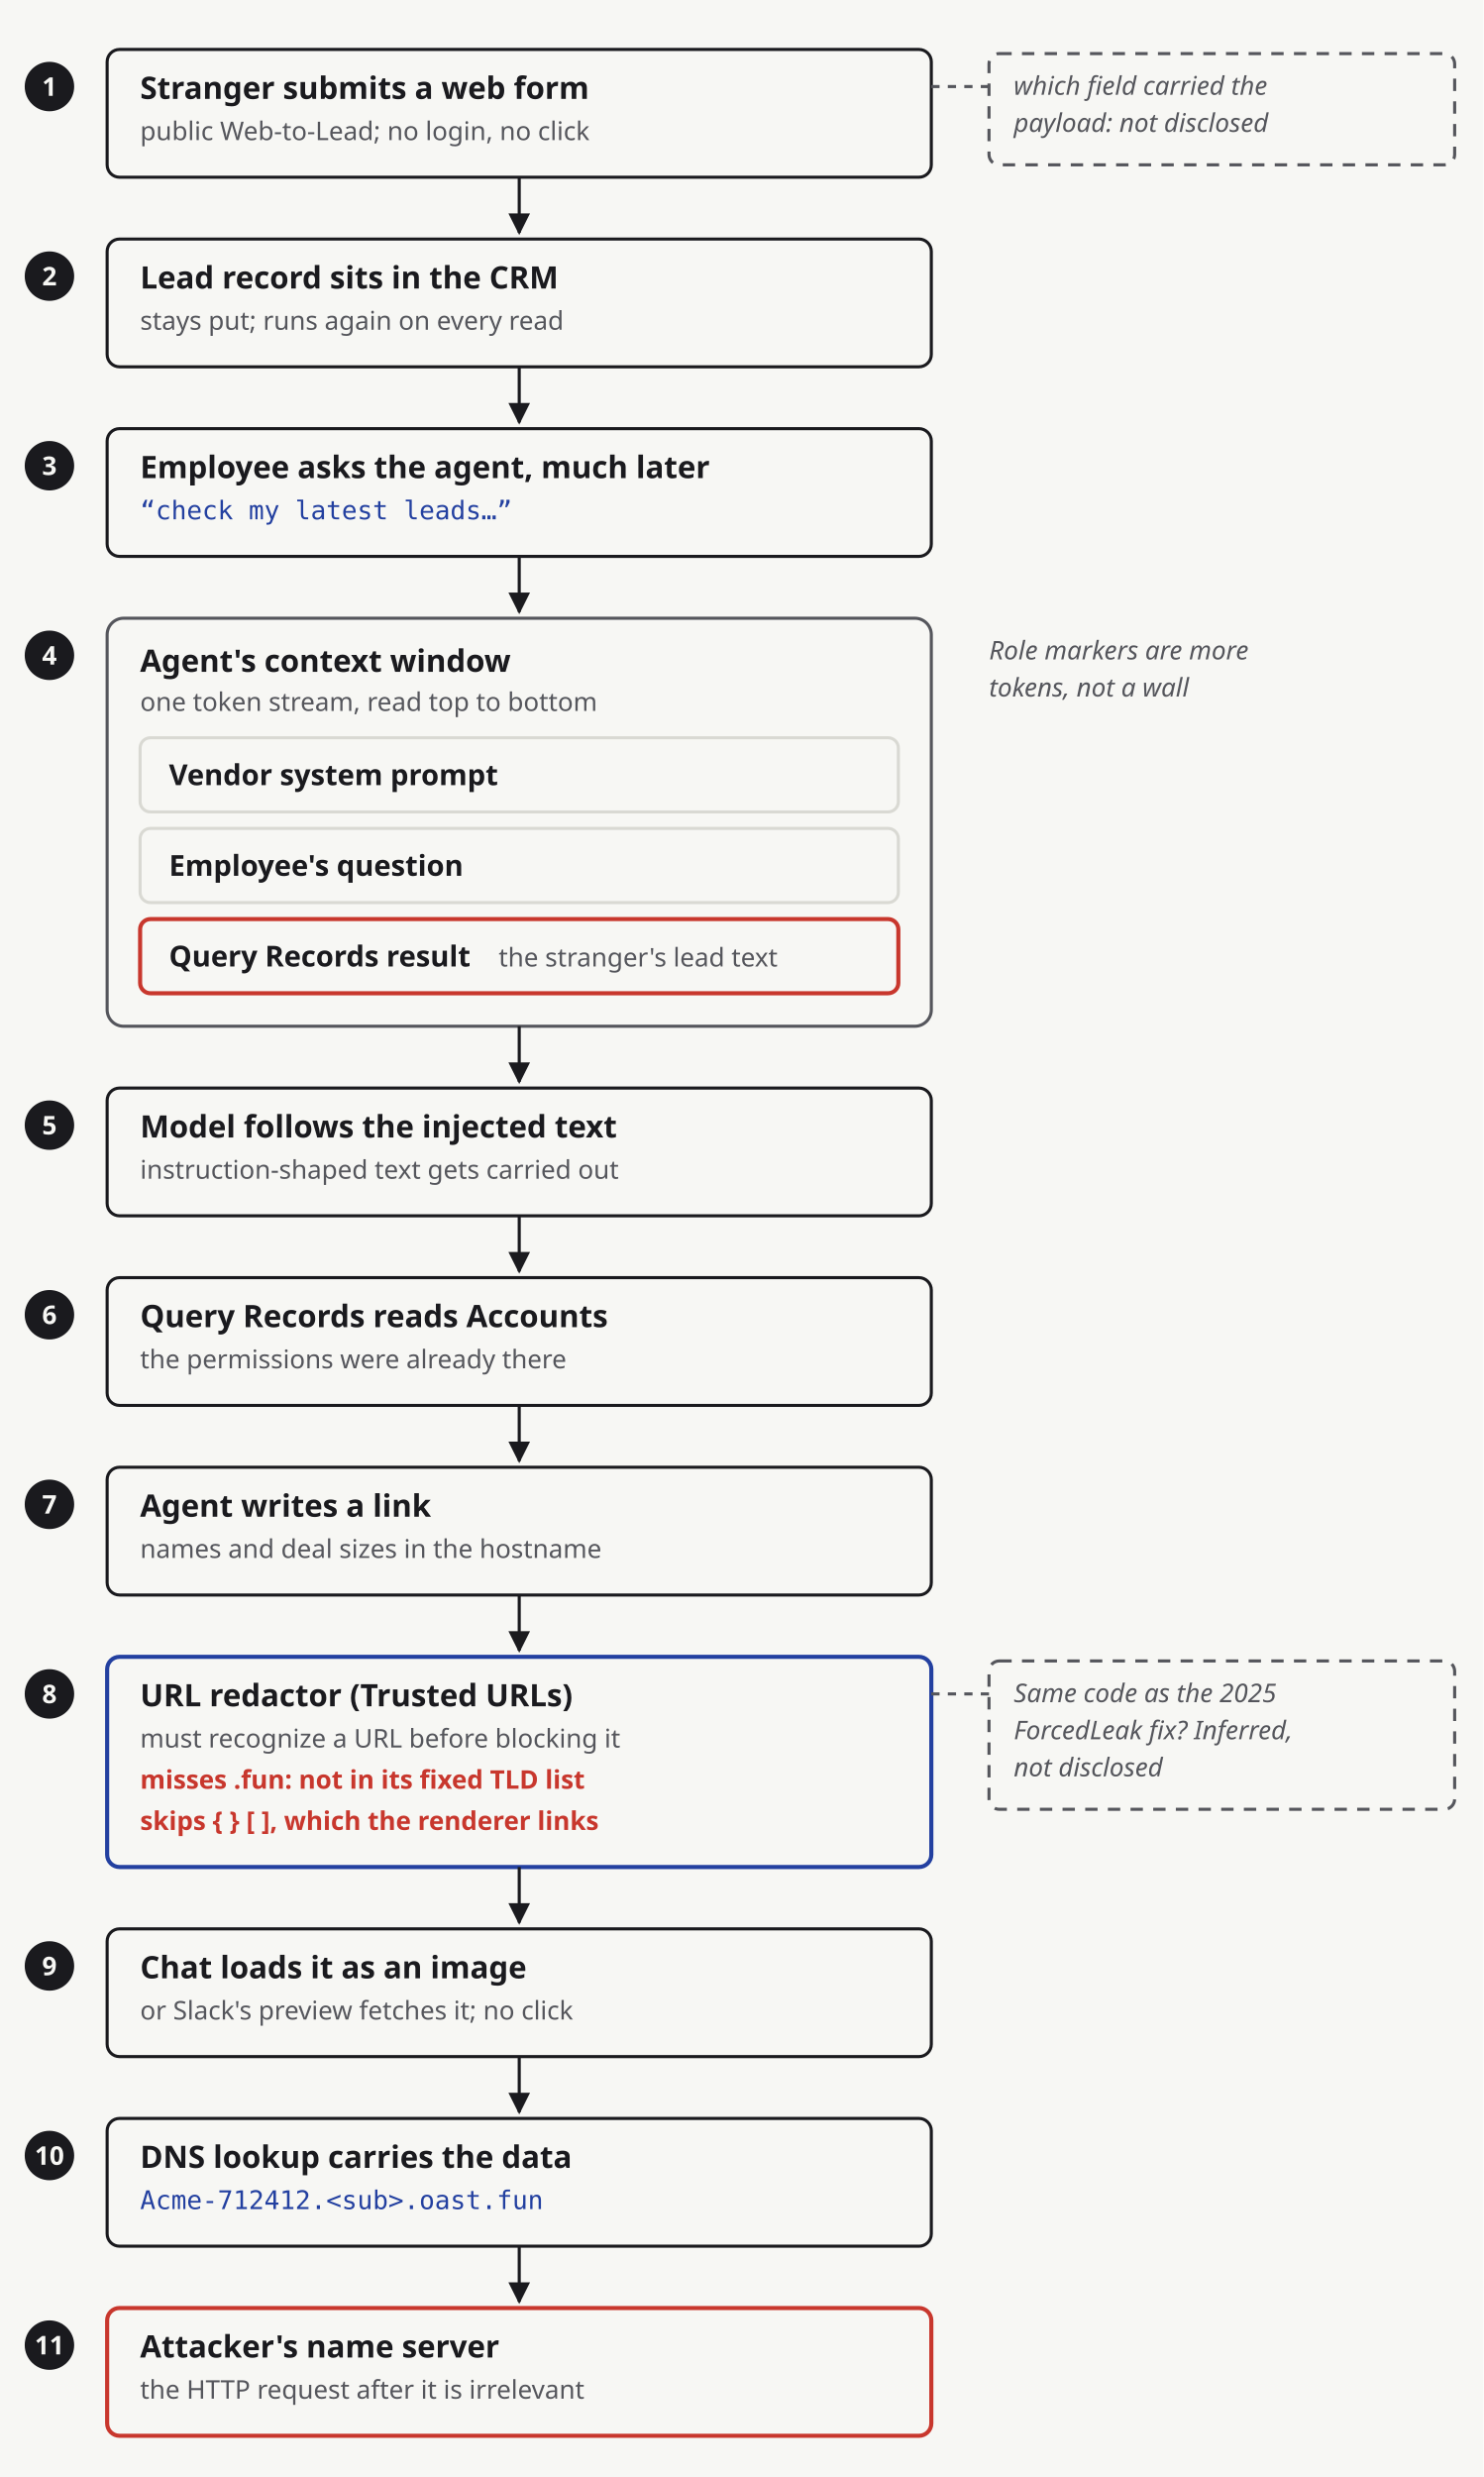
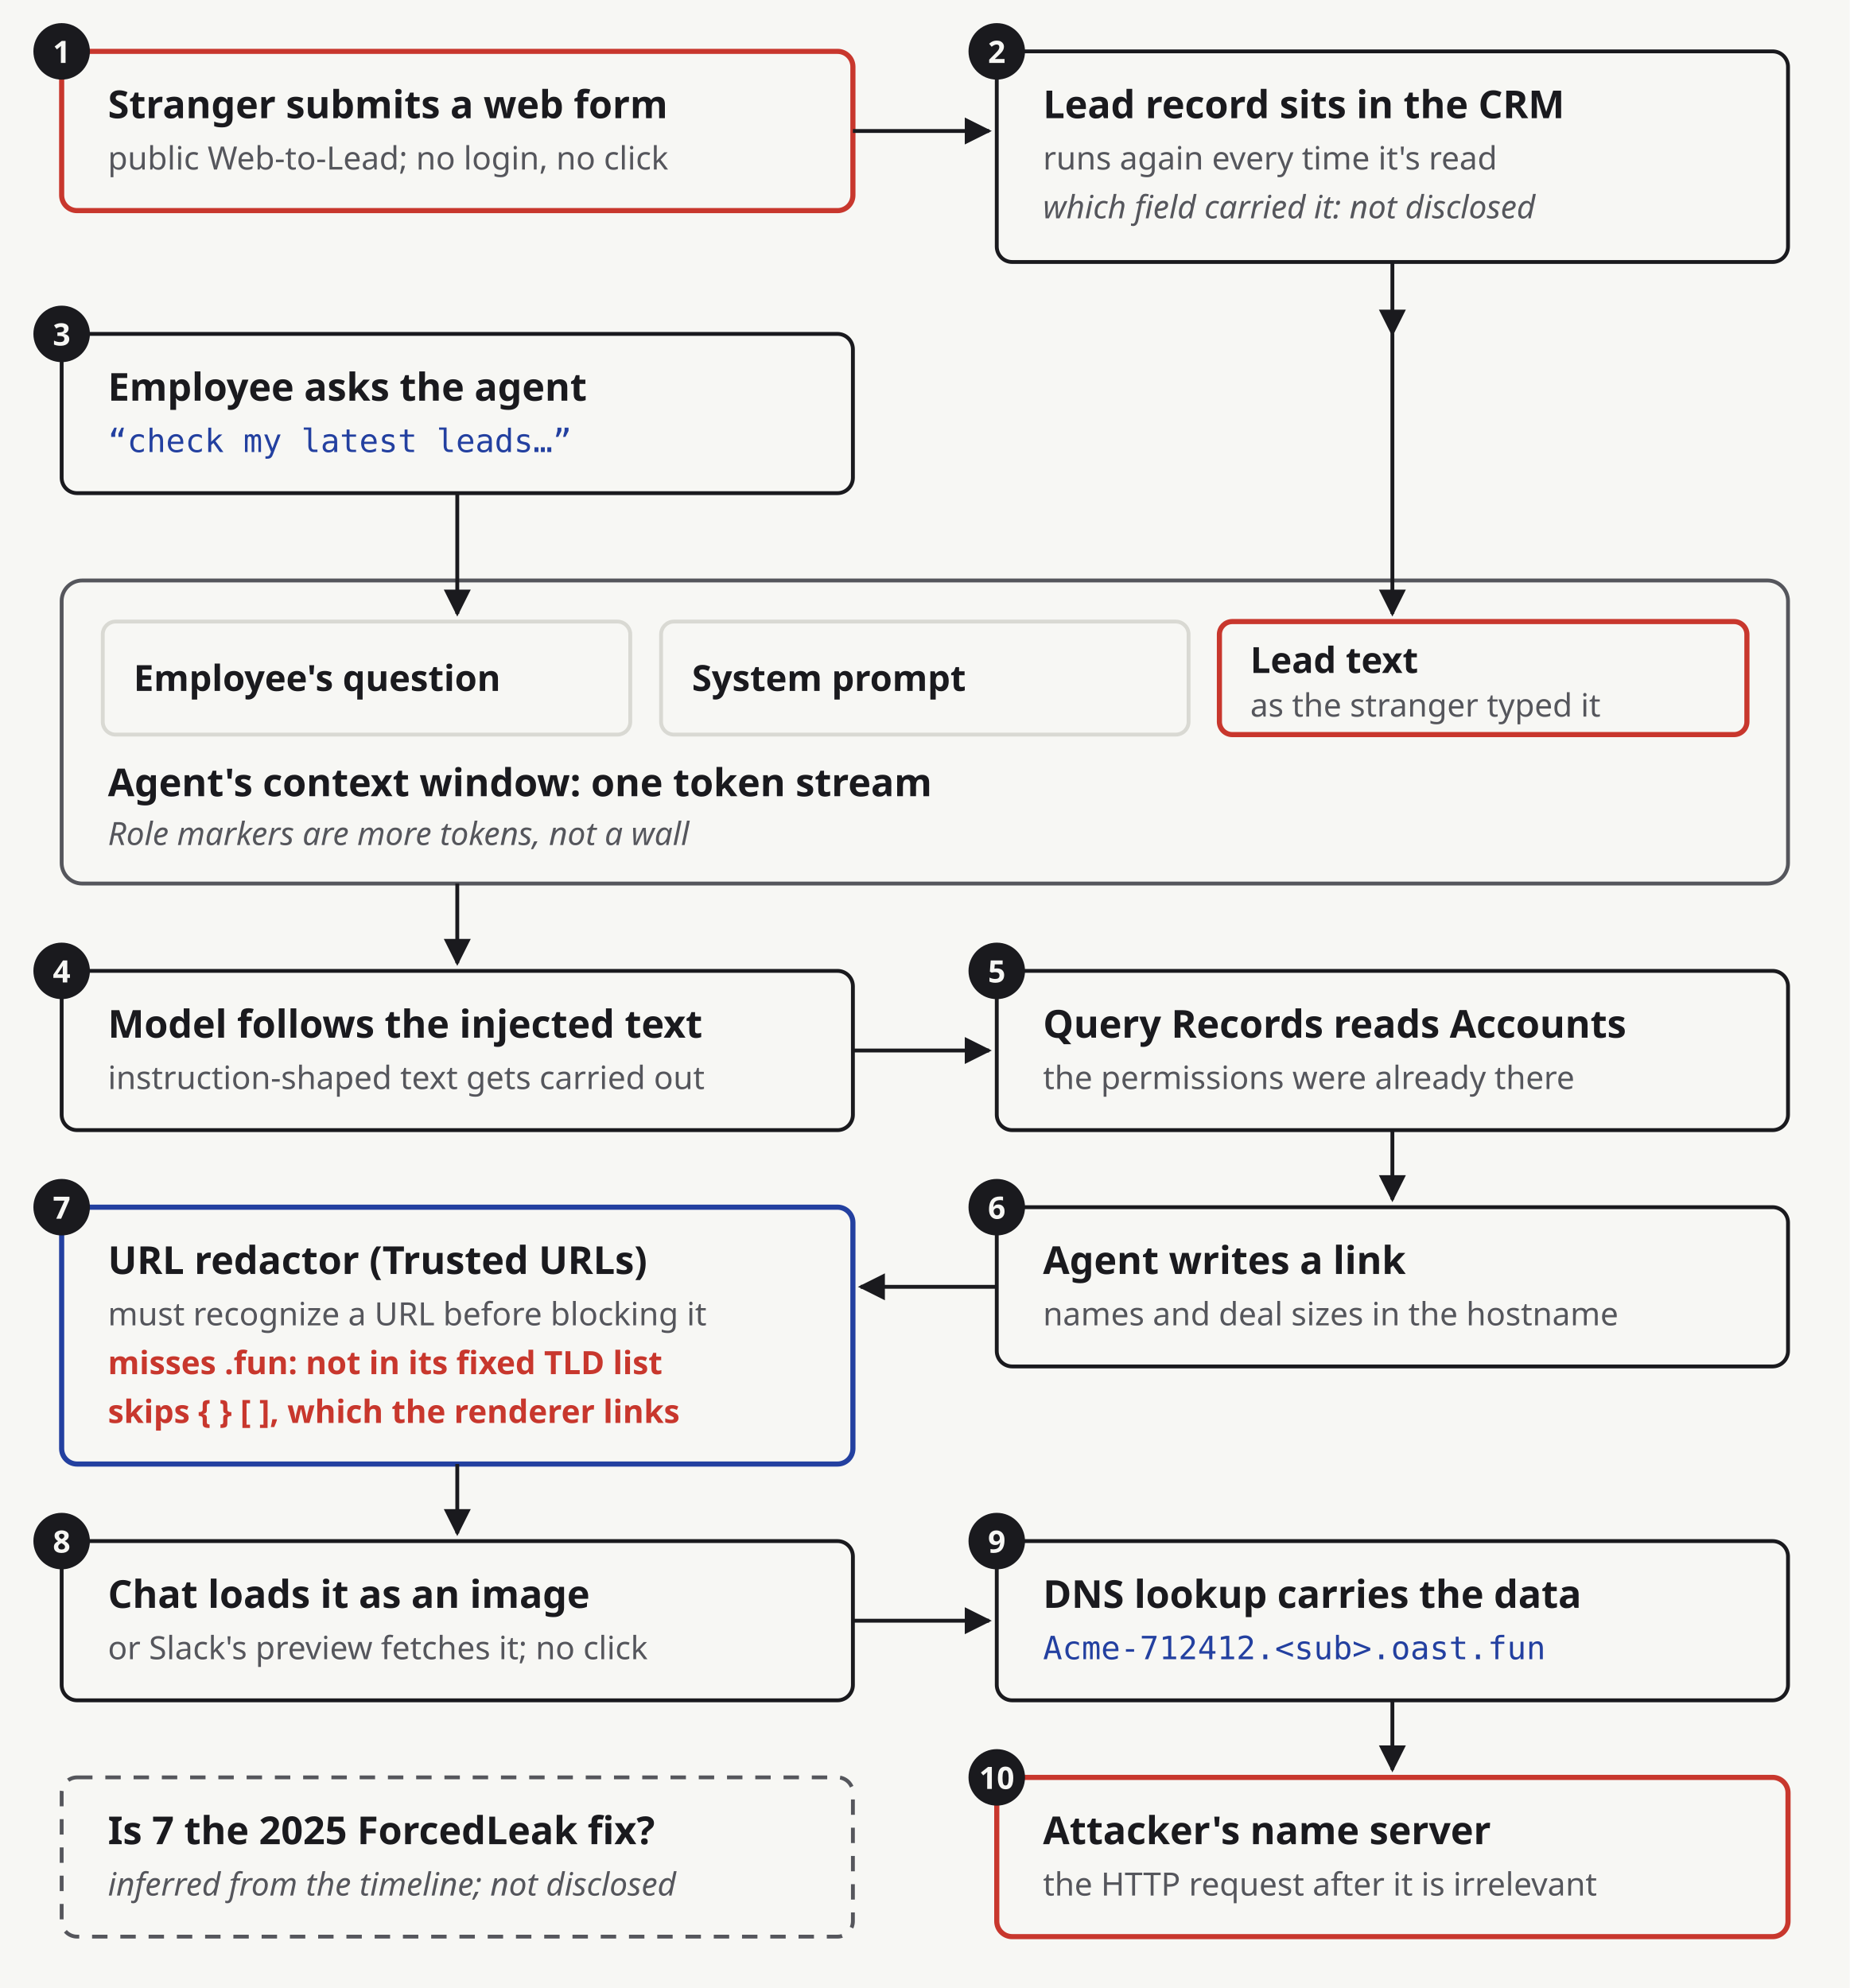
- <svg xmlns="http://www.w3.org/2000/svg" viewBox="0 0 720 1202" role="img" aria-labelledby="t d">
+ <svg xmlns="http://www.w3.org/2000/svg" viewBox="0 0 720 774" role="img" aria-labelledby="t d">
  <style>
    .bg { fill: #f7f7f4; }
    .box { fill: #f7f7f4; stroke: #1a1a1e; stroke-width: 1.5; }
    .strip { fill: #f7f7f4; stroke: #d9d9d3; stroke-width: 1.5; }
    .inject { fill: #f7f7f4; stroke: #c8372d; stroke-width: 2; }
    .check { fill: #f7f7f4; stroke: #2340a0; stroke-width: 2; }
    .zone { fill: none; stroke: #55565c; stroke-width: 1.5; }
    .unknown { fill: none; stroke: #55565c; stroke-width: 1.5; stroke-dasharray: 6 5; }
    .label { font-family: "Schibsted Grotesk", sans-serif; font-size: 15px; font-weight: 600; fill: #1a1a1e; }
    .sm { font-size: 14px; }
    .soft { font-family: "Schibsted Grotesk", sans-serif; font-size: 12.5px; fill: #55565c; }
    .note { font-family: "Schibsted Grotesk", sans-serif; font-size: 12.5px; font-style: italic; fill: #55565c; }
    .code { font-family: "IBM Plex Mono", monospace; font-size: 12.5px; fill: #2340a0; }
    .red { font-family: "Schibsted Grotesk", sans-serif; font-size: 12.5px; font-weight: 600; fill: #c8372d; }
    .arrow { stroke: #1a1a1e; stroke-width: 1.5; fill: none; }
-     .dasharrow { stroke: #55565c; stroke-width: 1.5; stroke-dasharray: 4 4; fill: none; }
    .head { fill: #1a1a1e; }
    .num { fill: #1a1a1e; }
-     .numt { font-family: "Schibsted Grotesk", sans-serif; font-size: 12.5px; font-weight: 700; fill: #f7f7f4; }
+     .numt { font-family: "Schibsted Grotesk", sans-serif; font-size: 12px; font-weight: 700; fill: #f7f7f4; }
    @media (prefers-color-scheme: dark) {
      .bg, .box, .strip, .inject, .check { fill: #16171a; }
      .box { stroke: #e8e8e3; }
      .strip { stroke: #34353a; }
      .inject { stroke: #ff6b5e; }
      .check { stroke: #8aa2ff; }
      .zone, .unknown { stroke: #a3a4a9; }
      .label { fill: #e8e8e3; }
      .soft, .note { fill: #a3a4a9; }
      .code { fill: #8aa2ff; }
      .red { fill: #ff6b5e; }
      .arrow { stroke: #e8e8e3; }
-       .dasharrow { stroke: #a3a4a9; }
      .head, .num { fill: #e8e8e3; }
      .numt { fill: #16171a; }
    }
  </style>
  <defs>
    <marker id="ah" viewBox="0 0 10 10" refX="9" refY="5" markerWidth="7" markerHeight="7" orient="auto-start-reverse">
      <path class="head" d="M0 0 L10 5 L0 10 z" />
    </marker>
  </defs>
-   <rect class="bg" x="0" y="0" width="720" height="1202" />
-   <rect class="box" x="52" y="24" width="400" height="62" rx="6" />
-   <text class="label" x="68" y="48">Stranger submits a web form</text>
-   <text class="soft" x="68" y="68">public Web-to-Lead; no login, no click</text>
-   <circle class="num" cx="24" cy="42" r="12" />
-   <text class="numt" x="24" y="46.5" text-anchor="middle">1</text>
-   <rect class="unknown" x="480" y="26" width="226" height="54" rx="5" />
-   <line class="dasharrow" x1="452" y1="42" x2="480" y2="42" />
-   <text class="note" x="492" y="46">which field carried the</text>
-   <text class="note" x="492" y="64">payload: not disclosed</text>
-   <line class="arrow" x1="252.0" y1="86" x2="252.0" y2="113" marker-end="url(#ah)" />
-   <rect class="box" x="52" y="116" width="400" height="62" rx="6" />
-   <text class="label" x="68" y="140">Lead record sits in the CRM</text>
-   <text class="soft" x="68" y="160">stays put; runs again on every read</text>
-   <circle class="num" cx="24" cy="134" r="12" />
-   <text class="numt" x="24" y="138.5" text-anchor="middle">2</text>
-   <line class="arrow" x1="252.0" y1="178" x2="252.0" y2="205" marker-end="url(#ah)" />
-   <rect class="box" x="52" y="208" width="400" height="62" rx="6" />
-   <text class="label" x="68" y="232">Employee asks the agent, much later</text>
-   <text class="code" x="68" y="252">“check my latest leads…”</text>
-   <circle class="num" cx="24" cy="226" r="12" />
-   <text class="numt" x="24" y="230.5" text-anchor="middle">3</text>
-   <line class="arrow" x1="252.0" y1="270" x2="252.0" y2="297" marker-end="url(#ah)" />
-   <rect class="zone" x="52" y="300" width="400" height="198" rx="8" />
-   <text class="label" x="68" y="326">Agent's context window</text>
-   <text class="soft" x="68" y="345">one token stream, read top to bottom</text>
-   <rect class="strip" x="68" y="358" width="368" height="36" rx="5" />
-   <text class="label sm" x="82" y="381">Vendor system prompt</text>
-   <rect class="strip" x="68" y="402" width="368" height="36" rx="5" />
-   <text class="label sm" x="82" y="425">Employee's question</text>
-   <rect class="inject" x="68" y="446" width="368" height="36" rx="5" />
-   <text class="label sm" x="82" y="469">Query Records result</text>
-   <text class="soft" x="242" y="469">the stranger's lead text</text>
-   <circle class="num" cx="24" cy="318" r="12" />
-   <text class="numt" x="24" y="322.5" text-anchor="middle">4</text>
-   <text class="note" x="480" y="320">Role markers are more</text>
-   <text class="note" x="480" y="338">tokens, not a wall</text>
-   <line class="arrow" x1="252.0" y1="498" x2="252.0" y2="525" marker-end="url(#ah)" />
-   <rect class="box" x="52" y="528" width="400" height="62" rx="6" />
-   <text class="label" x="68" y="552">Model follows the injected text</text>
-   <text class="soft" x="68" y="572">instruction-shaped text gets carried out</text>
-   <circle class="num" cx="24" cy="546" r="12" />
-   <text class="numt" x="24" y="550.5" text-anchor="middle">5</text>
-   <line class="arrow" x1="252.0" y1="590" x2="252.0" y2="617" marker-end="url(#ah)" />
-   <rect class="box" x="52" y="620" width="400" height="62" rx="6" />
-   <text class="label" x="68" y="644">Query Records reads Accounts</text>
-   <text class="soft" x="68" y="664">the permissions were already there</text>
-   <circle class="num" cx="24" cy="638" r="12" />
-   <text class="numt" x="24" y="642.5" text-anchor="middle">6</text>
-   <line class="arrow" x1="252.0" y1="682" x2="252.0" y2="709" marker-end="url(#ah)" />
-   <rect class="box" x="52" y="712" width="400" height="62" rx="6" />
-   <text class="label" x="68" y="736">Agent writes a link</text>
-   <text class="soft" x="68" y="756">names and deal sizes in the hostname</text>
-   <circle class="num" cx="24" cy="730" r="12" />
-   <text class="numt" x="24" y="734.5" text-anchor="middle">7</text>
-   <line class="arrow" x1="252.0" y1="774" x2="252.0" y2="801" marker-end="url(#ah)" />
-   <rect class="check" x="52" y="804" width="400" height="102" rx="6" />
-   <text class="label" x="68" y="828">URL redactor (Trusted URLs)</text>
-   <text class="soft" x="68" y="848">must recognize a URL before blocking it</text>
-   <text class="red" x="68" y="868">misses .fun: not in its fixed TLD list</text>
-   <text class="red" x="68" y="888">skips { } [ ], which the renderer links</text>
-   <circle class="num" cx="24" cy="822" r="12" />
-   <text class="numt" x="24" y="826.5" text-anchor="middle">8</text>
-   <rect class="unknown" x="480" y="806" width="226" height="72" rx="5" />
-   <line class="dasharrow" x1="452" y1="822" x2="480" y2="822" />
-   <text class="note" x="492" y="826">Same code as the 2025</text>
-   <text class="note" x="492" y="844">ForcedLeak fix? Inferred,</text>
-   <text class="note" x="492" y="862">not disclosed</text>
-   <line class="arrow" x1="252.0" y1="906" x2="252.0" y2="933" marker-end="url(#ah)" />
-   <rect class="box" x="52" y="936" width="400" height="62" rx="6" />
-   <text class="label" x="68" y="960">Chat loads it as an image</text>
-   <text class="soft" x="68" y="980">or Slack's preview fetches it; no click</text>
-   <circle class="num" cx="24" cy="954" r="12" />
-   <text class="numt" x="24" y="958.5" text-anchor="middle">9</text>
-   <line class="arrow" x1="252.0" y1="998" x2="252.0" y2="1025" marker-end="url(#ah)" />
-   <rect class="box" x="52" y="1028" width="400" height="62" rx="6" />
-   <text class="label" x="68" y="1052">DNS lookup carries the data</text>
-   <text class="code" x="68" y="1072">Acme-712412.&lt;sub&gt;.oast.fun</text>
-   <circle class="num" cx="24" cy="1046" r="12" />
-   <text class="numt" x="24" y="1050.5" text-anchor="middle">10</text>
-   <line class="arrow" x1="252.0" y1="1090" x2="252.0" y2="1117" marker-end="url(#ah)" />
-   <rect class="inject" x="52" y="1120" width="400" height="62" rx="6" />
-   <text class="label" x="68" y="1144">Attacker's name server</text>
-   <text class="soft" x="68" y="1164">the HTTP request after it is irrelevant</text>
-   <circle class="num" cx="24" cy="1138" r="12" />
-   <text class="numt" x="24" y="1142.5" text-anchor="middle">11</text>
+   <rect class="bg" x="0" y="0" width="720" height="774" />
+   <rect class="inject" x="24" y="20" width="308" height="62" rx="6" />
+   <text class="label" x="42" y="46">Stranger submits a web form</text>
+   <text class="soft" x="42" y="66">public Web-to-Lead; no login, no click</text>
+   <circle class="num" cx="24" cy="20" r="11" />
+   <text class="numt" x="24" y="24.5" text-anchor="middle">1</text>
+   <rect class="box" x="388" y="20" width="308" height="82" rx="6" />
+   <text class="label" x="406" y="46">Lead record sits in the CRM</text>
+   <text class="soft" x="406" y="66">runs again every time it's read</text>
+   <text class="note" x="406" y="85">which field carried it: not disclosed</text>
+   <circle class="num" cx="388" cy="20" r="11" />
+   <text class="numt" x="388" y="24.5" text-anchor="middle">2</text>
+   <line class="arrow" x1="332" y1="51" x2="385" y2="51" marker-end="url(#ah)" />
+   <rect class="box" x="24" y="130" width="308" height="62" rx="6" />
+   <text class="label" x="42" y="156">Employee asks the agent</text>
+   <text class="code" x="42" y="176">“check my latest leads…”</text>
+   <circle class="num" cx="24" cy="130" r="11" />
+   <text class="numt" x="24" y="134.5" text-anchor="middle">3</text>
+   <rect class="zone" x="24" y="226" width="672" height="118" rx="8" />
+   <text class="label" x="42" y="310">Agent's context window: one token stream</text>
+   <text class="note" x="42" y="329">Role markers are more tokens, not a wall</text>
+   <rect class="strip" x="40.0" y="242" width="205.333" height="44" rx="5" />
+   <text class="label sm" x="52.0" y="269">Employee's question</text>
+   <rect class="strip" x="257.333" y="242" width="205.333" height="44" rx="5" />
+   <text class="label sm" x="269.333" y="269">System prompt</text>
+   <rect class="inject" x="474.667" y="242" width="205.333" height="44" rx="5" />
+   <text class="label sm" x="486.667" y="262">Lead text</text>
+   <text class="soft" x="486.667" y="279">as the stranger typed it</text>
+   <line class="arrow" x1="178.0" y1="192" x2="178.0" y2="239" marker-end="url(#ah)" />
+   <line class="arrow" x1="542.0" y1="102" x2="542.0" y2="130" marker-end="url(#ah)" />
+   <line class="arrow" x1="542.0" y1="130" x2="542.0" y2="239" marker-end="url(#ah)" />
+   <rect class="box" x="24" y="378" width="308" height="62" rx="6" />
+   <text class="label" x="42" y="404">Model follows the injected text</text>
+   <text class="soft" x="42" y="424">instruction-shaped text gets carried out</text>
+   <circle class="num" cx="24" cy="378" r="11" />
+   <text class="numt" x="24" y="382.5" text-anchor="middle">4</text>
+   <rect class="box" x="388" y="378" width="308" height="62" rx="6" />
+   <text class="label" x="406" y="404">Query Records reads Accounts</text>
+   <text class="soft" x="406" y="424">the permissions were already there</text>
+   <circle class="num" cx="388" cy="378" r="11" />
+   <text class="numt" x="388" y="382.5" text-anchor="middle">5</text>
+   <line class="arrow" x1="178.0" y1="344" x2="178.0" y2="375" marker-end="url(#ah)" />
+   <line class="arrow" x1="332" y1="409" x2="385" y2="409" marker-end="url(#ah)" />
+   <rect class="box" x="388" y="470" width="308" height="62" rx="6" />
+   <text class="label" x="406" y="496">Agent writes a link</text>
+   <text class="soft" x="406" y="516">names and deal sizes in the hostname</text>
+   <circle class="num" cx="388" cy="470" r="11" />
+   <text class="numt" x="388" y="474.5" text-anchor="middle">6</text>
+   <rect class="check" x="24" y="470" width="308" height="100" rx="6" />
+   <text class="label" x="42" y="496">URL redactor (Trusted URLs)</text>
+   <text class="soft" x="42" y="516">must recognize a URL before blocking it</text>
+   <text class="red" x="42" y="535">misses .fun: not in its fixed TLD list</text>
+   <text class="red" x="42" y="554">skips { } [ ], which the renderer links</text>
+   <circle class="num" cx="24" cy="470" r="11" />
+   <text class="numt" x="24" y="474.5" text-anchor="middle">7</text>
+   <line class="arrow" x1="542.0" y1="440" x2="542.0" y2="467" marker-end="url(#ah)" />
+   <line class="arrow" x1="388" y1="501" x2="335" y2="501" marker-end="url(#ah)" />
+   <rect class="box" x="24" y="600" width="308" height="62" rx="6" />
+   <text class="label" x="42" y="626">Chat loads it as an image</text>
+   <text class="soft" x="42" y="646">or Slack's preview fetches it; no click</text>
+   <circle class="num" cx="24" cy="600" r="11" />
+   <text class="numt" x="24" y="604.5" text-anchor="middle">8</text>
+   <rect class="box" x="388" y="600" width="308" height="62" rx="6" />
+   <text class="label" x="406" y="626">DNS lookup carries the data</text>
+   <text class="code" x="406" y="646">Acme-712412.&lt;sub&gt;.oast.fun</text>
+   <circle class="num" cx="388" cy="600" r="11" />
+   <text class="numt" x="388" y="604.5" text-anchor="middle">9</text>
+   <line class="arrow" x1="178.0" y1="570" x2="178.0" y2="597" marker-end="url(#ah)" />
+   <line class="arrow" x1="332" y1="631" x2="385" y2="631" marker-end="url(#ah)" />
+   <rect class="inject" x="388" y="692" width="308" height="62" rx="6" />
+   <text class="label" x="406" y="718">Attacker's name server</text>
+   <text class="soft" x="406" y="738">the HTTP request after it is irrelevant</text>
+   <circle class="num" cx="388" cy="692" r="11" />
+   <text class="numt" x="388" y="696.5" text-anchor="middle">10</text>
+   <line class="arrow" x1="542.0" y1="662" x2="542.0" y2="689" marker-end="url(#ah)" />
+   <rect class="unknown" x="24" y="692" width="308" height="62" rx="6" />
+   <text class="label" x="42" y="718">Is 7 the 2025 ForcedLeak fix?</text>
+   <text class="note" x="42" y="738">inferred from the timeline; not disclosed</text>
</svg>
